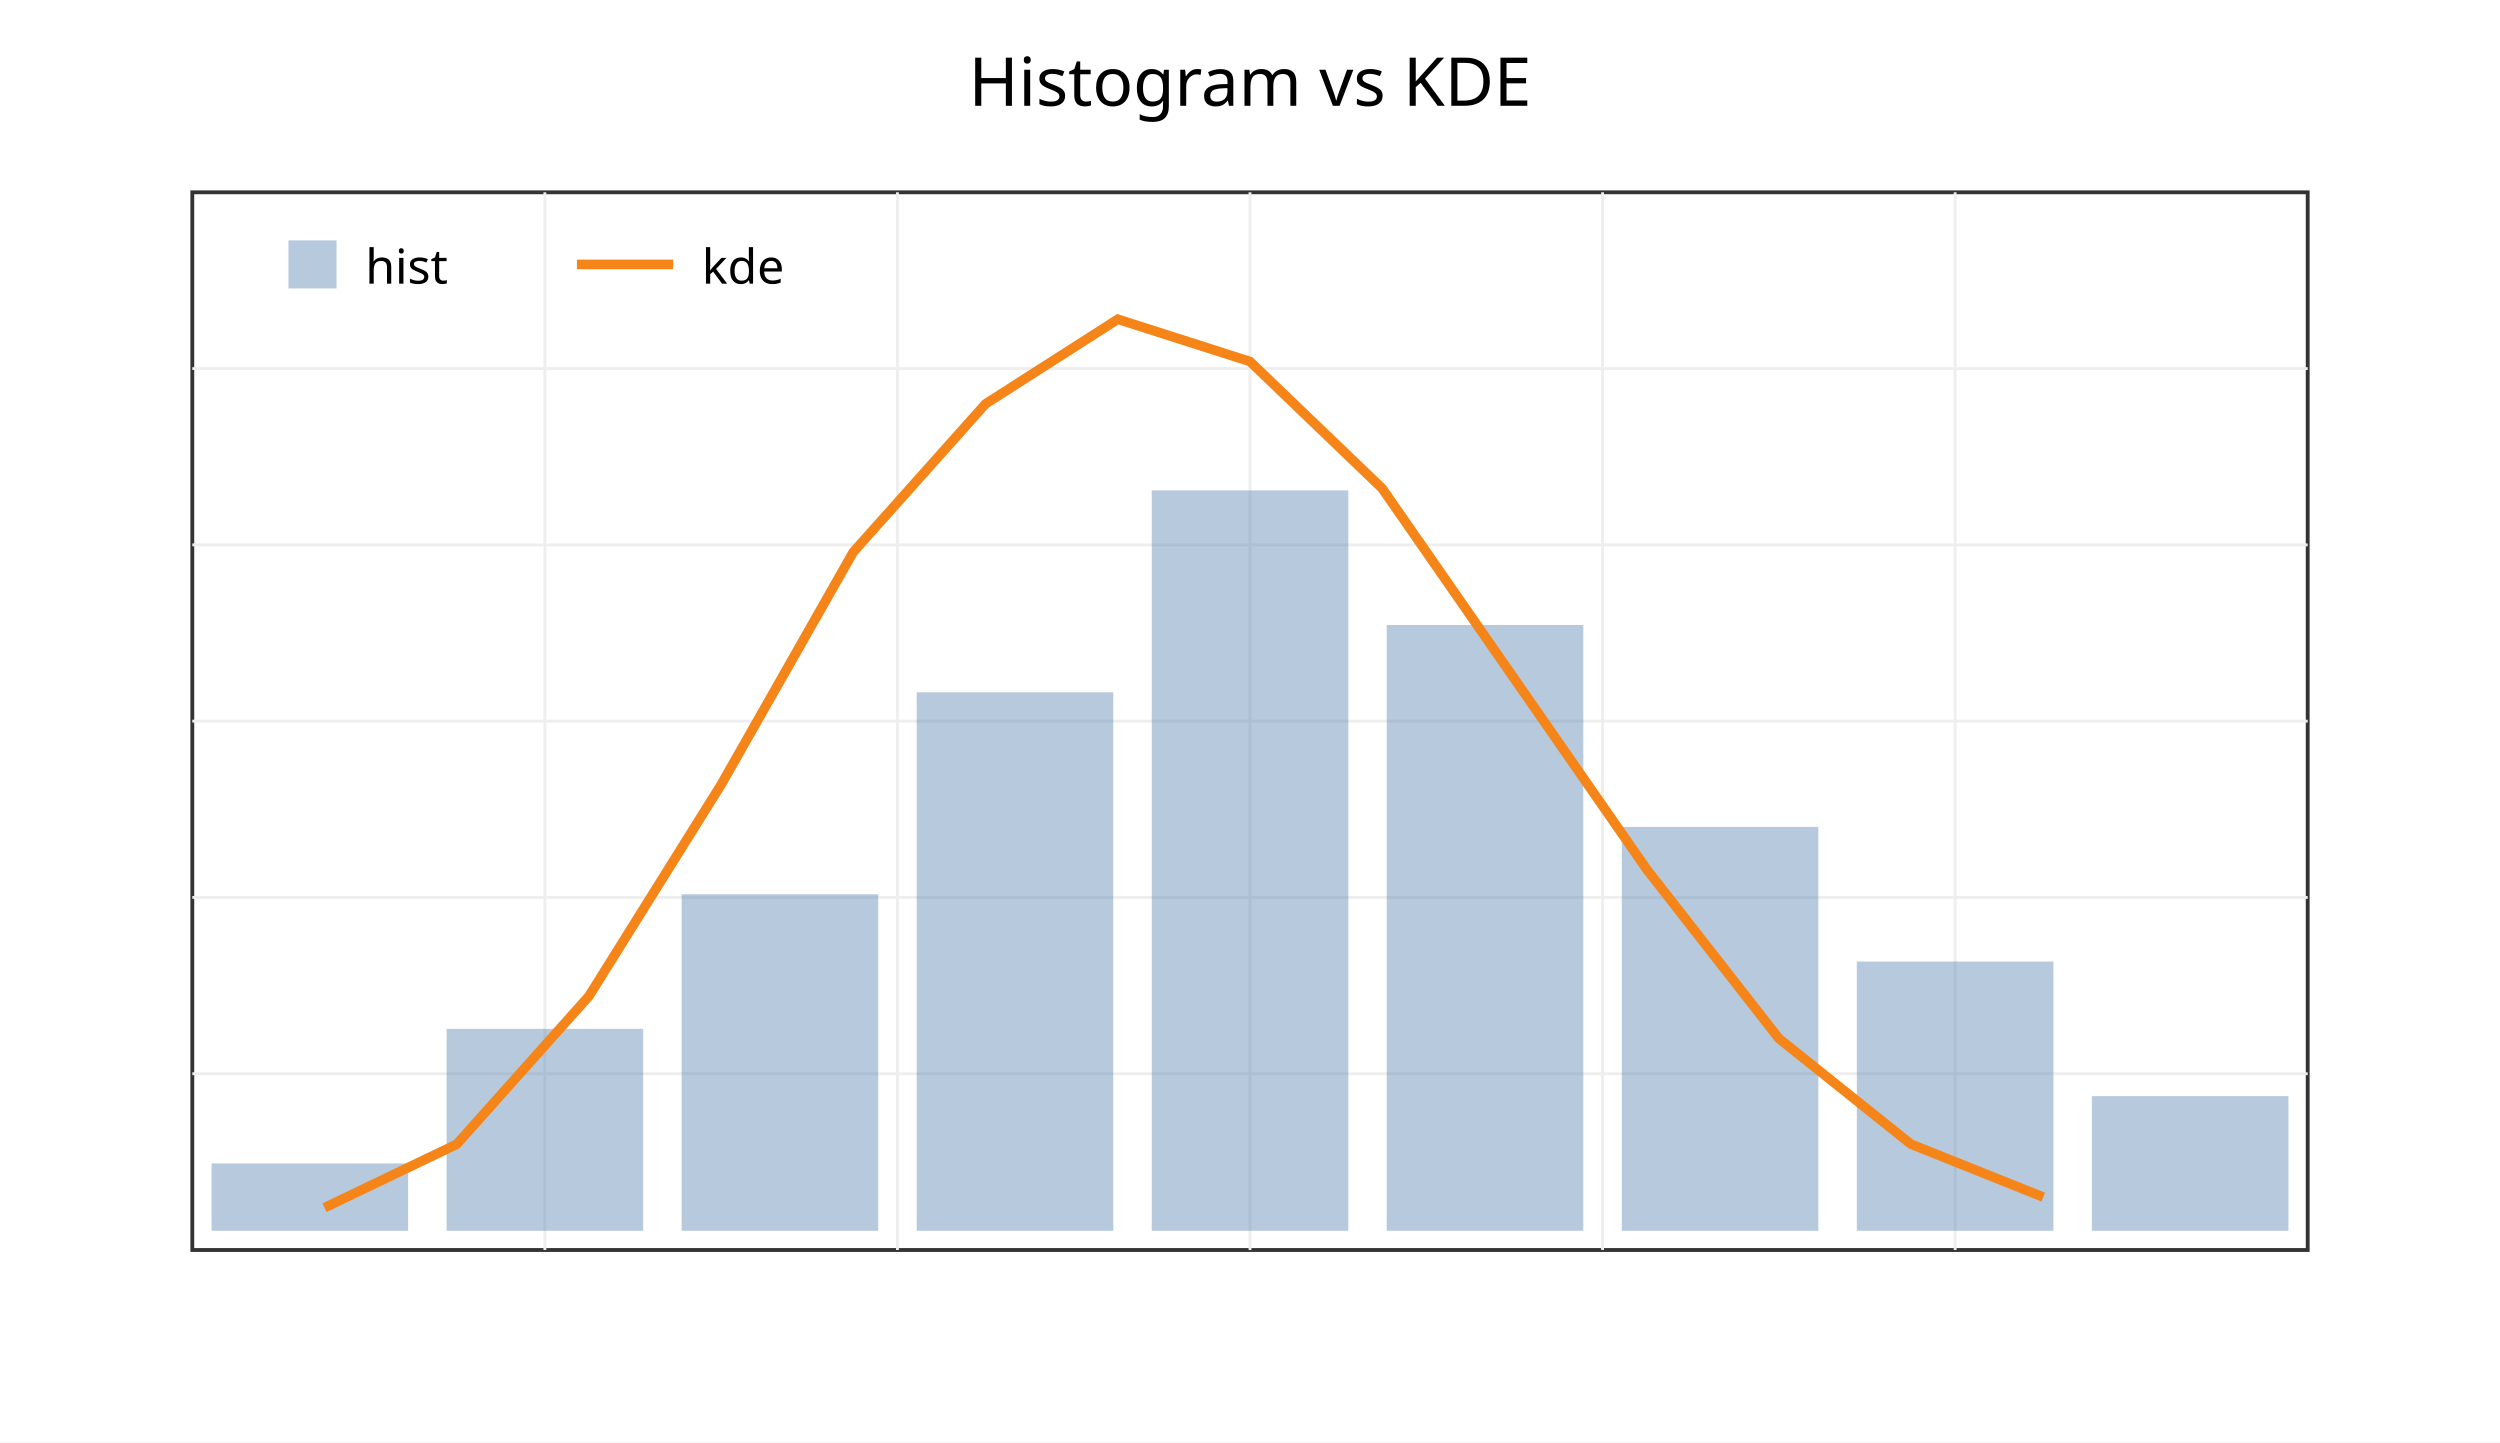
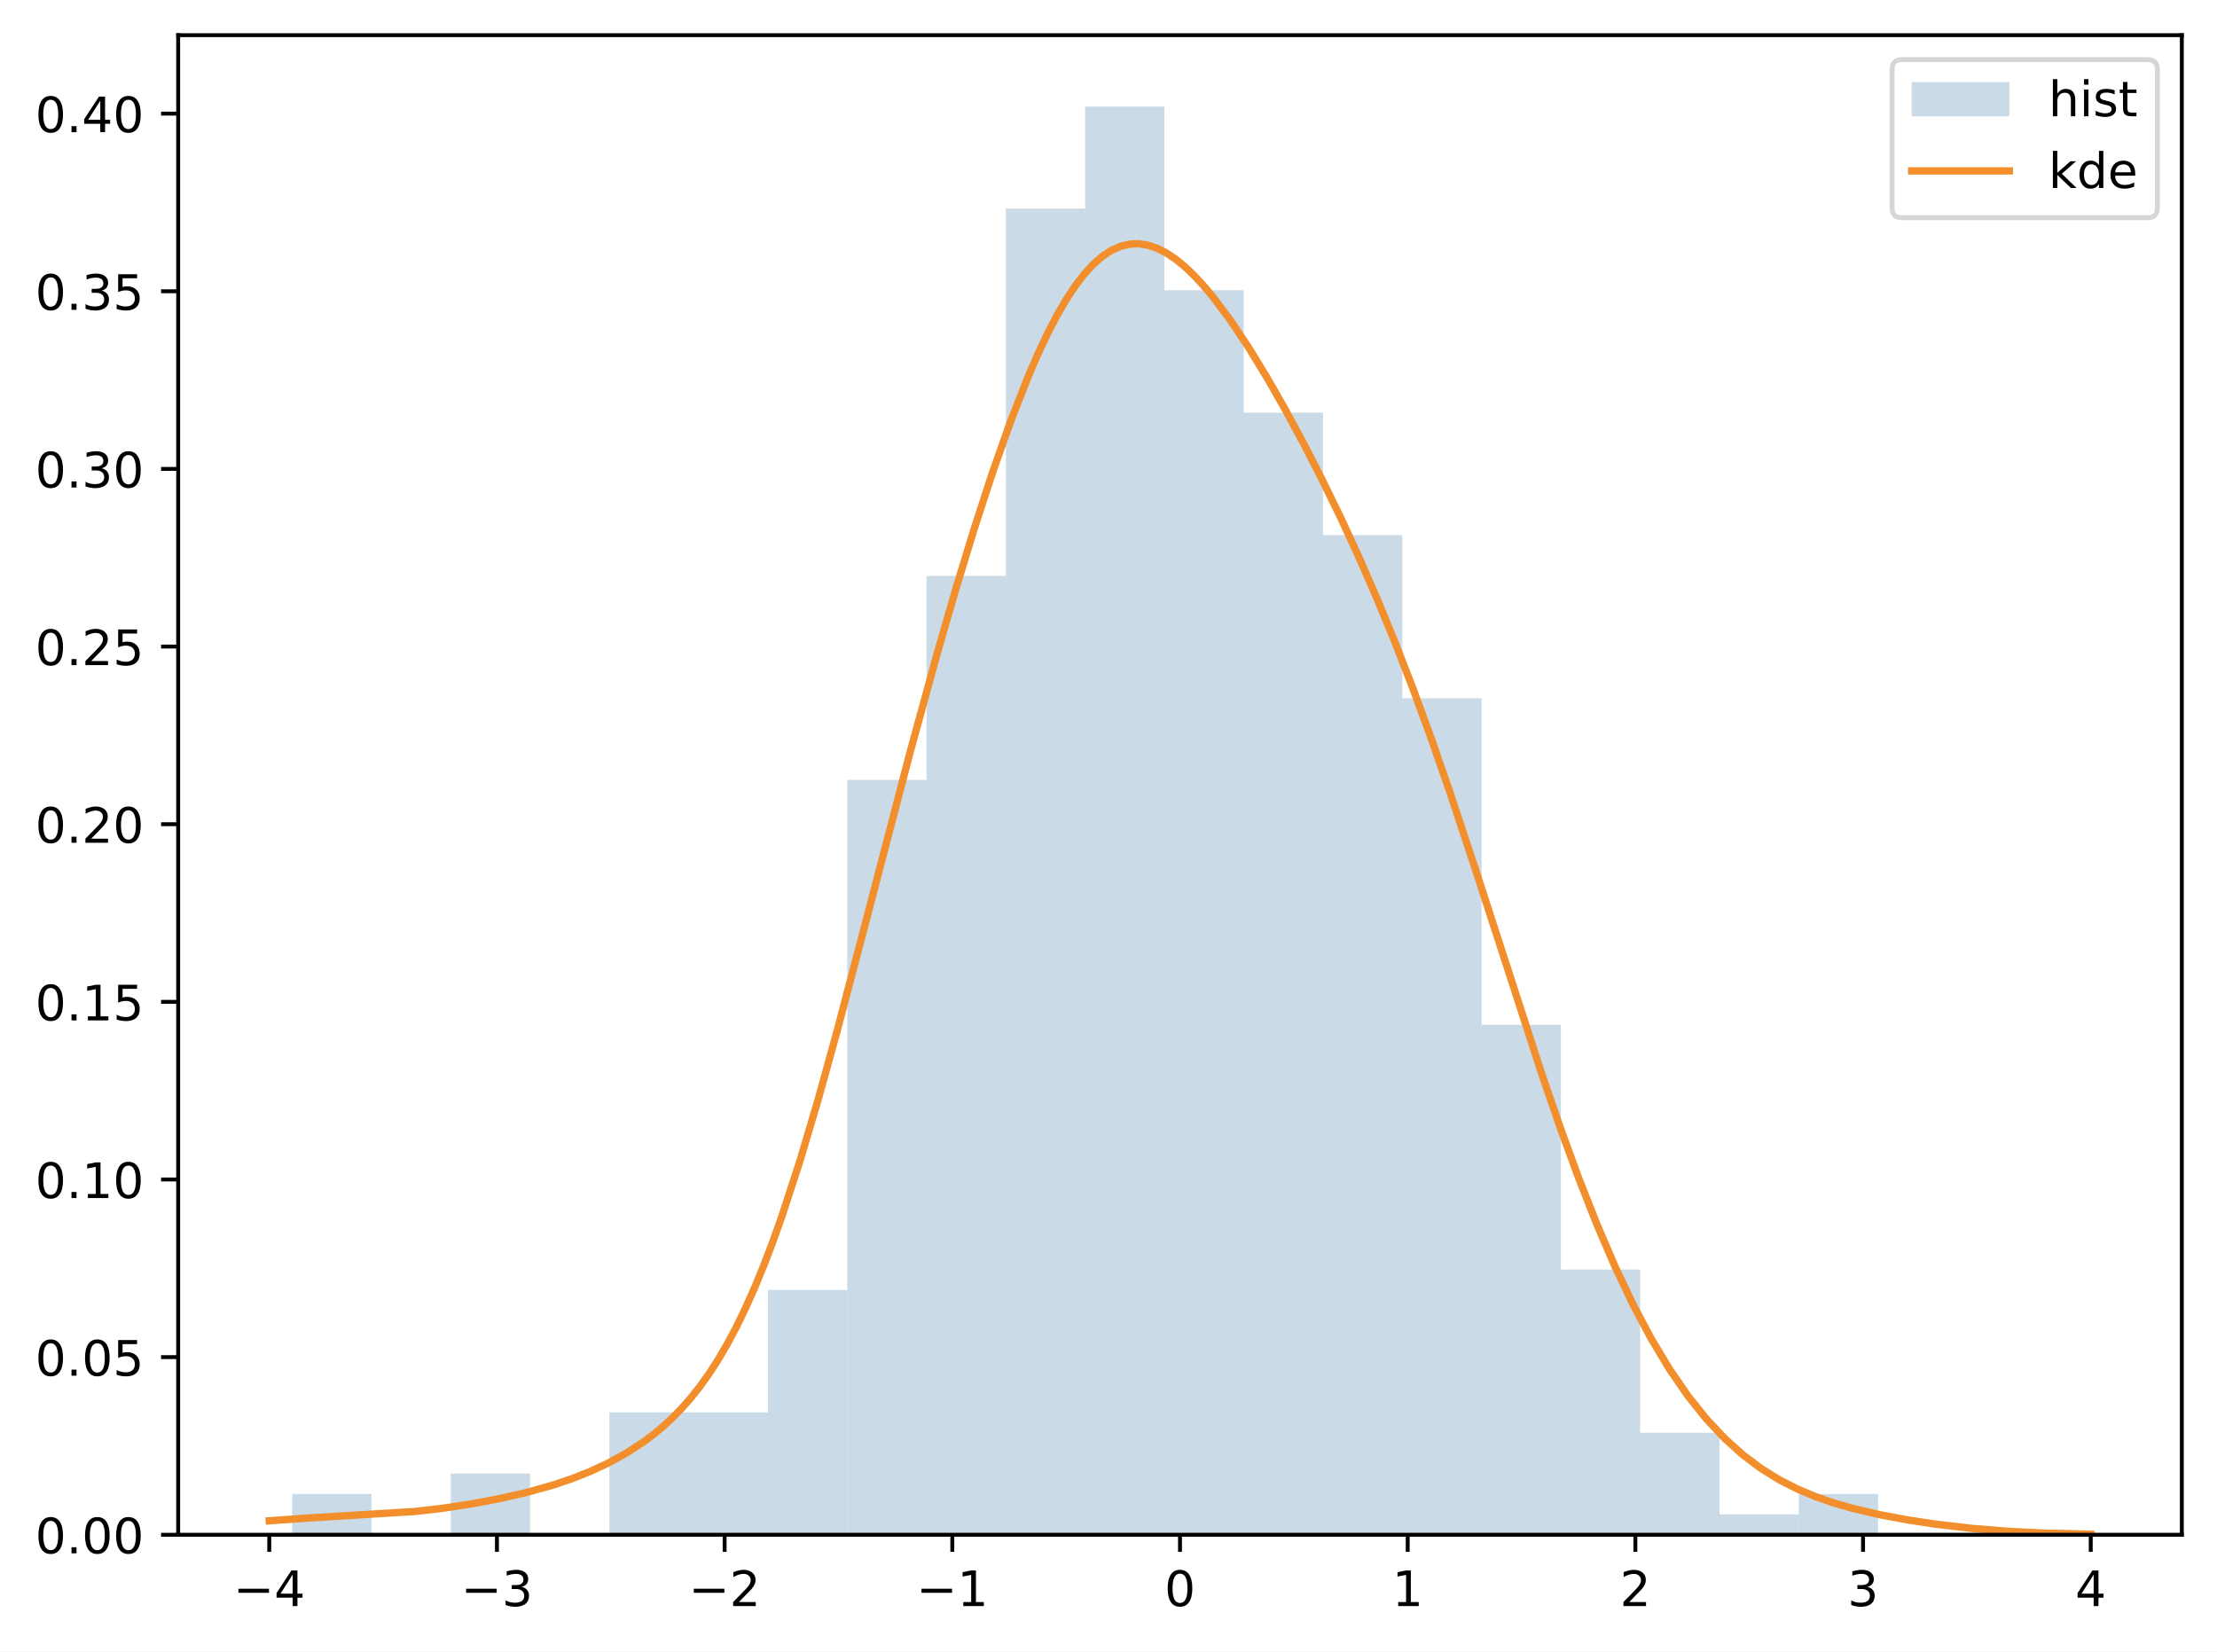
- <svg xmlns="http://www.w3.org/2000/svg" width="520" height="300" viewBox="0 0 520 300">
-   <rect width="100%" height="100%" fill="white" />
-   <text x="260" y="22" font-size="14" text-anchor="middle" font-family="sans-serif">Histogram vs KDE</text>
-   <rect x="40" y="40" width="440" height="220" fill="none" stroke="#333" stroke-width="0.8" />
-   <line x1="113.333" y1="40" x2="113.333" y2="260" stroke="#eee" stroke-width="0.6" />
-   <line x1="40" y1="76.667" x2="480" y2="76.667" stroke="#eee" stroke-width="0.6" />
-   <line x1="186.667" y1="40" x2="186.667" y2="260" stroke="#eee" stroke-width="0.6" />
-   <line x1="40" y1="113.333" x2="480" y2="113.333" stroke="#eee" stroke-width="0.6" />
-   <line x1="260.0" y1="40" x2="260.0" y2="260" stroke="#eee" stroke-width="0.6" />
-   <line x1="40" y1="150.0" x2="480" y2="150.0" stroke="#eee" stroke-width="0.6" />
-   <line x1="333.333" y1="40" x2="333.333" y2="260" stroke="#eee" stroke-width="0.6" />
-   <line x1="40" y1="186.667" x2="480" y2="186.667" stroke="#eee" stroke-width="0.6" />
-   <line x1="406.667" y1="40" x2="406.667" y2="260" stroke="#eee" stroke-width="0.6" />
-   <line x1="40" y1="223.333" x2="480" y2="223.333" stroke="#eee" stroke-width="0.6" />
-   <rect x="44.00" y="242.00" width="40.89" height="14.00" fill="#4C78A8" fill-opacity="0.4" />
-   <rect x="92.89" y="214.00" width="40.89" height="42.00" fill="#4C78A8" fill-opacity="0.4" />
-   <rect x="141.78" y="186.00" width="40.89" height="70.00" fill="#4C78A8" fill-opacity="0.4" />
-   <rect x="190.67" y="144.00" width="40.89" height="112.00" fill="#4C78A8" fill-opacity="0.4" />
-   <rect x="239.56" y="102.00" width="40.89" height="154.00" fill="#4C78A8" fill-opacity="0.4" />
-   <rect x="288.44" y="130.00" width="40.89" height="126.00" fill="#4C78A8" fill-opacity="0.4" />
-   <rect x="337.33" y="172.00" width="40.89" height="84.00" fill="#4C78A8" fill-opacity="0.4" />
-   <rect x="386.22" y="200.00" width="40.89" height="56.00" fill="#4C78A8" fill-opacity="0.4" />
-   <rect x="435.11" y="228.00" width="40.89" height="28.00" fill="#4C78A8" fill-opacity="0.4" />
-   <path d="M67.50,251.20 L95.00,238.00 L122.50,207.20 L150.00,163.20 L177.50,114.80 L205.00,84.00 L232.50,66.40 L260.00,75.20 L287.50,101.60 L315.00,141.20 L342.50,180.80 L370.00,216.00 L397.50,238.00 L425.00,249.00" fill="none" stroke="#F58518" stroke-width="2" />
-   <rect x="60" y="50" width="10" height="10" fill="#4C78A8" fill-opacity="0.4" />
-   <text x="76" y="59" font-size="10" font-family="sans-serif">hist</text>
-   <line x1="120" y1="55" x2="140" y2="55" stroke="#F58518" stroke-width="2" />
-   <text x="146" y="59" font-size="10" font-family="sans-serif">kde</text>
+ <svg xmlns="http://www.w3.org/2000/svg" xmlns:xlink="http://www.w3.org/1999/xlink" width="453.726pt" height="337.998pt" viewBox="0 0 453.726 337.998" version="1.1">
+   <defs>
+     <style type="text/css">*{stroke-linejoin: round; stroke-linecap: butt}</style>
+   </defs>
+   <g id="figure_1">
+     <g id="patch_1">
+       <path d="M 0 337.998  L 453.726 337.998  L 453.726 0  L 0 0  z " style="fill: #ffffff" />
+     </g>
+     <g id="axes_1">
+       <g id="patch_2">
+         <path d="M 36.466 314.12  L 446.526 314.12  L 446.526 7.2  L 36.466 7.2  z " style="fill: #ffffff" />
+       </g>
+       <g id="patch_3">
+         <path d="M 59.791 314.12  L 76.02 314.12  L 76.02 305.768  L 59.791 305.768  z " clip-path="url(#p39918ff822)" style="fill: #7aa6c2; opacity: 0.4" />
+       </g>
+       <g id="patch_4">
+         <path d="M 76.02 314.12  L 92.249 314.12  L 92.249 314.12  L 76.02 314.12  z " clip-path="url(#p39918ff822)" style="fill: #7aa6c2; opacity: 0.4" />
+       </g>
+       <g id="patch_5">
+         <path d="M 92.249 314.12  L 108.478 314.12  L 108.478 301.593  L 92.249 301.593  z " clip-path="url(#p39918ff822)" style="fill: #7aa6c2; opacity: 0.4" />
+       </g>
+       <g id="patch_6">
+         <path d="M 108.478 314.12  L 124.706 314.12  L 124.706 314.12  L 108.478 314.12  z " clip-path="url(#p39918ff822)" style="fill: #7aa6c2; opacity: 0.4" />
+       </g>
+       <g id="patch_7">
+         <path d="M 124.706 314.12  L 140.935 314.12  L 140.935 289.065  L 124.706 289.065  z " clip-path="url(#p39918ff822)" style="fill: #7aa6c2; opacity: 0.4" />
+       </g>
+       <g id="patch_8">
+         <path d="M 140.935 314.12  L 157.164 314.12  L 157.164 289.065  L 140.935 289.065  z " clip-path="url(#p39918ff822)" style="fill: #7aa6c2; opacity: 0.4" />
+       </g>
+       <g id="patch_9">
+         <path d="M 157.164 314.12  L 173.393 314.12  L 173.393 264.011  L 157.164 264.011  z " clip-path="url(#p39918ff822)" style="fill: #7aa6c2; opacity: 0.4" />
+       </g>
+       <g id="patch_10">
+         <path d="M 173.393 314.12  L 189.621 314.12  L 189.621 159.616  L 173.393 159.616  z " clip-path="url(#p39918ff822)" style="fill: #7aa6c2; opacity: 0.4" />
+       </g>
+       <g id="patch_11">
+         <path d="M 189.621 314.12  L 205.85 314.12  L 205.85 117.858  L 189.621 117.858  z " clip-path="url(#p39918ff822)" style="fill: #7aa6c2; opacity: 0.4" />
+       </g>
+       <g id="patch_12">
+         <path d="M 205.85 314.12  L 222.079 314.12  L 222.079 42.694  L 205.85 42.694  z " clip-path="url(#p39918ff822)" style="fill: #7aa6c2; opacity: 0.4" />
+       </g>
+       <g id="patch_13">
+         <path d="M 222.079 314.12  L 238.307 314.12  L 238.307 21.815  L 222.079 21.815  z " clip-path="url(#p39918ff822)" style="fill: #7aa6c2; opacity: 0.4" />
+       </g>
+       <g id="patch_14">
+         <path d="M 238.307 314.12  L 254.536 314.12  L 254.536 59.397  L 238.307 59.397  z " clip-path="url(#p39918ff822)" style="fill: #7aa6c2; opacity: 0.4" />
+       </g>
+       <g id="patch_15">
+         <path d="M 254.536 314.12  L 270.765 314.12  L 270.765 84.452  L 254.536 84.452  z " clip-path="url(#p39918ff822)" style="fill: #7aa6c2; opacity: 0.4" />
+       </g>
+       <g id="patch_16">
+         <path d="M 270.765 314.12  L 286.994 314.12  L 286.994 109.507  L 270.765 109.507  z " clip-path="url(#p39918ff822)" style="fill: #7aa6c2; opacity: 0.4" />
+       </g>
+       <g id="patch_17">
+         <path d="M 286.994 314.12  L 303.222 314.12  L 303.222 142.913  L 286.994 142.913  z " clip-path="url(#p39918ff822)" style="fill: #7aa6c2; opacity: 0.4" />
+       </g>
+       <g id="patch_18">
+         <path d="M 303.222 314.12  L 319.451 314.12  L 319.451 209.725  L 303.222 209.725  z " clip-path="url(#p39918ff822)" style="fill: #7aa6c2; opacity: 0.4" />
+       </g>
+       <g id="patch_19">
+         <path d="M 319.451 314.12  L 335.68 314.12  L 335.68 259.835  L 319.451 259.835  z " clip-path="url(#p39918ff822)" style="fill: #7aa6c2; opacity: 0.4" />
+       </g>
+       <g id="patch_20">
+         <path d="M 335.68 314.12  L 351.909 314.12  L 351.909 293.241  L 335.68 293.241  z " clip-path="url(#p39918ff822)" style="fill: #7aa6c2; opacity: 0.4" />
+       </g>
+       <g id="patch_21">
+         <path d="M 351.909 314.12  L 368.137 314.12  L 368.137 309.944  L 351.909 309.944  z " clip-path="url(#p39918ff822)" style="fill: #7aa6c2; opacity: 0.4" />
+       </g>
+       <g id="patch_22">
+         <path d="M 368.137 314.12  L 384.366 314.12  L 384.366 305.768  L 368.137 305.768  z " clip-path="url(#p39918ff822)" style="fill: #7aa6c2; opacity: 0.4" />
+       </g>
+       <g id="matplotlib.axis_1">
+         <g id="xtick_1">
+           <g id="line2d_1">
+             <defs>
+               <path id="mbfb8df95d4" d="M 0 0  L 0 3.5  " style="stroke: #000000; stroke-width: 0.8" />
+             </defs>
+             <g>
+               <use xlink:href="#mbfb8df95d4" x="55.105" y="314.12" style="stroke: #000000; stroke-width: 0.8" />
+             </g>
+           </g>
+           <g id="text_1">
+             <g transform="translate(47.73362 328.7184) scale(0.1 -0.1)">
+               <defs>
+                 <path id="DejaVuSans-2212" d="M 678 2272  L 4684 2272  L 4684 1741  L 678 1741  L 678 2272  z " transform="scale(0.015625)" />
+                 <path id="DejaVuSans-34" d="M 2419 4116  L 825 1625  L 2419 1625  L 2419 4116  z M 2253 4666  L 3047 4666  L 3047 1625  L 3713 1625  L 3713 1100  L 3047 1100  L 3047 0  L 2419 0  L 2419 1100  L 313 1100  L 313 1709  L 2253 4666  z " transform="scale(0.015625)" />
+               </defs>
+               <use xlink:href="#DejaVuSans-2212" />
+               <use xlink:href="#DejaVuSans-34" transform="translate(83.78906 0)" />
+             </g>
+           </g>
+         </g>
+         <g id="xtick_2">
+           <g id="line2d_2">
+             <g>
+               <use xlink:href="#mbfb8df95d4" x="101.702" y="314.12" style="stroke: #000000; stroke-width: 0.8" />
+             </g>
+           </g>
+           <g id="text_2">
+             <g transform="translate(94.33135 328.7184) scale(0.1 -0.1)">
+               <defs>
+                 <path id="DejaVuSans-33" d="M 2597 2516  Q 3050 2419 3304 2112  Q 3559 1806 3559 1356  Q 3559 666 3084 287  Q 2609 -91 1734 -91  Q 1441 -91 1130 -33  Q 819 25 488 141  L 488 750  Q 750 597 1062 519  Q 1375 441 1716 441  Q 2309 441 2620 675  Q 2931 909 2931 1356  Q 2931 1769 2642 2001  Q 2353 2234 1838 2234  L 1294 2234  L 1294 2753  L 1863 2753  Q 2328 2753 2575 2939  Q 2822 3125 2822 3475  Q 2822 3834 2567 4026  Q 2313 4219 1838 4219  Q 1578 4219 1281 4162  Q 984 4106 628 3988  L 628 4550  Q 988 4650 1302 4700  Q 1616 4750 1894 4750  Q 2613 4750 3031 4423  Q 3450 4097 3450 3541  Q 3450 3153 3228 2886  Q 3006 2619 2597 2516  z " transform="scale(0.015625)" />
+               </defs>
+               <use xlink:href="#DejaVuSans-2212" />
+               <use xlink:href="#DejaVuSans-33" transform="translate(83.78906 0)" />
+             </g>
+           </g>
+         </g>
+         <g id="xtick_3">
+           <g id="line2d_3">
+             <g>
+               <use xlink:href="#mbfb8df95d4" x="148.3" y="314.12" style="stroke: #000000; stroke-width: 0.8" />
+             </g>
+           </g>
+           <g id="text_3">
+             <g transform="translate(140.9291 328.7184) scale(0.1 -0.1)">
+               <defs>
+                 <path id="DejaVuSans-32" d="M 1228 531  L 3431 531  L 3431 0  L 469 0  L 469 531  Q 828 903 1448 1529  Q 2069 2156 2228 2338  Q 2531 2678 2651 2914  Q 2772 3150 2772 3378  Q 2772 3750 2511 3984  Q 2250 4219 1831 4219  Q 1534 4219 1204 4116  Q 875 4013 500 3803  L 500 4441  Q 881 4594 1212 4672  Q 1544 4750 1819 4750  Q 2544 4750 2975 4387  Q 3406 4025 3406 3419  Q 3406 3131 3298 2873  Q 3191 2616 2906 2266  Q 2828 2175 2409 1742  Q 1991 1309 1228 531  z " transform="scale(0.015625)" />
+               </defs>
+               <use xlink:href="#DejaVuSans-2212" />
+               <use xlink:href="#DejaVuSans-32" transform="translate(83.78906 0)" />
+             </g>
+           </g>
+         </g>
+         <g id="xtick_4">
+           <g id="line2d_4">
+             <g>
+               <use xlink:href="#mbfb8df95d4" x="194.898" y="314.12" style="stroke: #000000; stroke-width: 0.8" />
+             </g>
+           </g>
+           <g id="text_4">
+             <g transform="translate(187.5268 328.7184) scale(0.1 -0.1)">
+               <defs>
+                 <path id="DejaVuSans-31" d="M 794 531  L 1825 531  L 1825 4091  L 703 3866  L 703 4441  L 1819 4666  L 2450 4666  L 2450 531  L 3481 531  L 3481 0  L 794 0  L 794 531  z " transform="scale(0.015625)" />
+               </defs>
+               <use xlink:href="#DejaVuSans-2212" />
+               <use xlink:href="#DejaVuSans-31" transform="translate(83.78906 0)" />
+             </g>
+           </g>
+         </g>
+         <g id="xtick_5">
+           <g id="line2d_5">
+             <g>
+               <use xlink:href="#mbfb8df95d4" x="241.496" y="314.12" style="stroke: #000000; stroke-width: 0.8" />
+             </g>
+           </g>
+           <g id="text_5">
+             <g transform="translate(238.3144 328.7184) scale(0.1 -0.1)">
+               <defs>
+                 <path id="DejaVuSans-30" d="M 2034 4250  Q 1547 4250 1301 3770  Q 1056 3291 1056 2328  Q 1056 1369 1301 889  Q 1547 409 2034 409  Q 2525 409 2770 889  Q 3016 1369 3016 2328  Q 3016 3291 2770 3770  Q 2525 4250 2034 4250  z M 2034 4750  Q 2819 4750 3233 4129  Q 3647 3509 3647 2328  Q 3647 1150 3233 529  Q 2819 -91 2034 -91  Q 1250 -91 836 529  Q 422 1150 422 2328  Q 422 3509 836 4129  Q 1250 4750 2034 4750  z " transform="scale(0.015625)" />
+               </defs>
+               <use xlink:href="#DejaVuSans-30" />
+             </g>
+           </g>
+         </g>
+         <g id="xtick_6">
+           <g id="line2d_6">
+             <g>
+               <use xlink:href="#mbfb8df95d4" x="288.093" y="314.12" style="stroke: #000000; stroke-width: 0.8" />
+             </g>
+           </g>
+           <g id="text_6">
+             <g transform="translate(284.9121 328.7184) scale(0.1 -0.1)">
+               <use xlink:href="#DejaVuSans-31" />
+             </g>
+           </g>
+         </g>
+         <g id="xtick_7">
+           <g id="line2d_7">
+             <g>
+               <use xlink:href="#mbfb8df95d4" x="334.691" y="314.12" style="stroke: #000000; stroke-width: 0.8" />
+             </g>
+           </g>
+           <g id="text_7">
+             <g transform="translate(331.5098 328.7184) scale(0.1 -0.1)">
+               <use xlink:href="#DejaVuSans-32" />
+             </g>
+           </g>
+         </g>
+         <g id="xtick_8">
+           <g id="line2d_8">
+             <g>
+               <use xlink:href="#mbfb8df95d4" x="381.289" y="314.12" style="stroke: #000000; stroke-width: 0.8" />
+             </g>
+           </g>
+           <g id="text_8">
+             <g transform="translate(378.1076 328.7184) scale(0.1 -0.1)">
+               <use xlink:href="#DejaVuSans-33" />
+             </g>
+           </g>
+         </g>
+         <g id="xtick_9">
+           <g id="line2d_9">
+             <g>
+               <use xlink:href="#mbfb8df95d4" x="427.887" y="314.12" style="stroke: #000000; stroke-width: 0.8" />
+             </g>
+           </g>
+           <g id="text_9">
+             <g transform="translate(424.7053 328.7184) scale(0.1 -0.1)">
+               <use xlink:href="#DejaVuSans-34" />
+             </g>
+           </g>
+         </g>
+       </g>
+       <g id="matplotlib.axis_2">
+         <g id="ytick_1">
+           <g id="line2d_10">
+             <defs>
+               <path id="m75917383ef" d="M 0 0  L -3.5 0  " style="stroke: #000000; stroke-width: 0.8" />
+             </defs>
+             <g>
+               <use xlink:href="#m75917383ef" x="36.466" y="314.12" style="stroke: #000000; stroke-width: 0.8" />
+             </g>
+           </g>
+           <g id="text_10">
+             <g transform="translate(7.2 317.9192) scale(0.1 -0.1)">
+               <defs>
+                 <path id="DejaVuSans-2e" d="M 684 794  L 1344 794  L 1344 0  L 684 0  L 684 794  z " transform="scale(0.015625)" />
+               </defs>
+               <use xlink:href="#DejaVuSans-30" />
+               <use xlink:href="#DejaVuSans-2e" transform="translate(63.62305 0)" />
+               <use xlink:href="#DejaVuSans-30" transform="translate(95.41016 0)" />
+               <use xlink:href="#DejaVuSans-30" transform="translate(159.0332 0)" />
+             </g>
+           </g>
+         </g>
+         <g id="ytick_2">
+           <g id="line2d_11">
+             <g>
+               <use xlink:href="#m75917383ef" x="36.466" y="277.762" style="stroke: #000000; stroke-width: 0.8" />
+             </g>
+           </g>
+           <g id="text_11">
+             <g transform="translate(7.2 281.5614) scale(0.1 -0.1)">
+               <defs>
+                 <path id="DejaVuSans-35" d="M 691 4666  L 3169 4666  L 3169 4134  L 1269 4134  L 1269 2991  Q 1406 3038 1543 3061  Q 1681 3084 1819 3084  Q 2600 3084 3056 2656  Q 3513 2228 3513 1497  Q 3513 744 3044 326  Q 2575 -91 1722 -91  Q 1428 -91 1123 -41  Q 819 9 494 109  L 494 744  Q 775 591 1075 516  Q 1375 441 1709 441  Q 2250 441 2565 725  Q 2881 1009 2881 1497  Q 2881 1984 2565 2268  Q 2250 2553 1709 2553  Q 1456 2553 1204 2497  Q 953 2441 691 2322  L 691 4666  z " transform="scale(0.015625)" />
+               </defs>
+               <use xlink:href="#DejaVuSans-30" />
+               <use xlink:href="#DejaVuSans-2e" transform="translate(63.62305 0)" />
+               <use xlink:href="#DejaVuSans-30" transform="translate(95.41016 0)" />
+               <use xlink:href="#DejaVuSans-35" transform="translate(159.0332 0)" />
+             </g>
+           </g>
+         </g>
+         <g id="ytick_3">
+           <g id="line2d_12">
+             <g>
+               <use xlink:href="#m75917383ef" x="36.466" y="241.404" style="stroke: #000000; stroke-width: 0.8" />
+             </g>
+           </g>
+           <g id="text_12">
+             <g transform="translate(7.2 245.2036) scale(0.1 -0.1)">
+               <use xlink:href="#DejaVuSans-30" />
+               <use xlink:href="#DejaVuSans-2e" transform="translate(63.62305 0)" />
+               <use xlink:href="#DejaVuSans-31" transform="translate(95.41016 0)" />
+               <use xlink:href="#DejaVuSans-30" transform="translate(159.0332 0)" />
+             </g>
+           </g>
+         </g>
+         <g id="ytick_4">
+           <g id="line2d_13">
+             <g>
+               <use xlink:href="#m75917383ef" x="36.466" y="205.047" style="stroke: #000000; stroke-width: 0.8" />
+             </g>
+           </g>
+           <g id="text_13">
+             <g transform="translate(7.2 208.8458) scale(0.1 -0.1)">
+               <use xlink:href="#DejaVuSans-30" />
+               <use xlink:href="#DejaVuSans-2e" transform="translate(63.62305 0)" />
+               <use xlink:href="#DejaVuSans-31" transform="translate(95.41016 0)" />
+               <use xlink:href="#DejaVuSans-35" transform="translate(159.0332 0)" />
+             </g>
+           </g>
+         </g>
+         <g id="ytick_5">
+           <g id="line2d_14">
+             <g>
+               <use xlink:href="#m75917383ef" x="36.466" y="168.689" style="stroke: #000000; stroke-width: 0.8" />
+             </g>
+           </g>
+           <g id="text_14">
+             <g transform="translate(7.2 172.488) scale(0.1 -0.1)">
+               <use xlink:href="#DejaVuSans-30" />
+               <use xlink:href="#DejaVuSans-2e" transform="translate(63.62305 0)" />
+               <use xlink:href="#DejaVuSans-32" transform="translate(95.41016 0)" />
+               <use xlink:href="#DejaVuSans-30" transform="translate(159.0332 0)" />
+             </g>
+           </g>
+         </g>
+         <g id="ytick_6">
+           <g id="line2d_15">
+             <g>
+               <use xlink:href="#m75917383ef" x="36.466" y="132.331" style="stroke: #000000; stroke-width: 0.8" />
+             </g>
+           </g>
+           <g id="text_15">
+             <g transform="translate(7.2 136.1302) scale(0.1 -0.1)">
+               <use xlink:href="#DejaVuSans-30" />
+               <use xlink:href="#DejaVuSans-2e" transform="translate(63.62305 0)" />
+               <use xlink:href="#DejaVuSans-32" transform="translate(95.41016 0)" />
+               <use xlink:href="#DejaVuSans-35" transform="translate(159.0332 0)" />
+             </g>
+           </g>
+         </g>
+         <g id="ytick_7">
+           <g id="line2d_16">
+             <g>
+               <use xlink:href="#m75917383ef" x="36.466" y="95.973" style="stroke: #000000; stroke-width: 0.8" />
+             </g>
+           </g>
+           <g id="text_16">
+             <g transform="translate(7.2 99.77243) scale(0.1 -0.1)">
+               <use xlink:href="#DejaVuSans-30" />
+               <use xlink:href="#DejaVuSans-2e" transform="translate(63.62305 0)" />
+               <use xlink:href="#DejaVuSans-33" transform="translate(95.41016 0)" />
+               <use xlink:href="#DejaVuSans-30" transform="translate(159.0332 0)" />
+             </g>
+           </g>
+         </g>
+         <g id="ytick_8">
+           <g id="line2d_17">
+             <g>
+               <use xlink:href="#m75917383ef" x="36.466" y="59.615" style="stroke: #000000; stroke-width: 0.8" />
+             </g>
+           </g>
+           <g id="text_17">
+             <g transform="translate(7.2 63.41463) scale(0.1 -0.1)">
+               <use xlink:href="#DejaVuSans-30" />
+               <use xlink:href="#DejaVuSans-2e" transform="translate(63.62305 0)" />
+               <use xlink:href="#DejaVuSans-33" transform="translate(95.41016 0)" />
+               <use xlink:href="#DejaVuSans-35" transform="translate(159.0332 0)" />
+             </g>
+           </g>
+         </g>
+         <g id="ytick_9">
+           <g id="line2d_18">
+             <g>
+               <use xlink:href="#m75917383ef" x="36.466" y="23.258" style="stroke: #000000; stroke-width: 0.8" />
+             </g>
+           </g>
+           <g id="text_18">
+             <g transform="translate(7.2 27.05684) scale(0.1 -0.1)">
+               <use xlink:href="#DejaVuSans-30" />
+               <use xlink:href="#DejaVuSans-2e" transform="translate(63.62305 0)" />
+               <use xlink:href="#DejaVuSans-34" transform="translate(95.41016 0)" />
+               <use xlink:href="#DejaVuSans-30" transform="translate(159.0332 0)" />
+             </g>
+           </g>
+         </g>
+       </g>
+       <g id="line2d_19">
+         <path d="M 55.105 311.265  L 62.598 310.725  L 85.077 309.342  L 90.697 308.682  L 96.317 307.834  L 101.937 306.791  L 107.556 305.521  L 113.176 303.952  L 116.923 302.689  L 120.669 301.213  L 124.416 299.477  L 128.162 297.422  L 131.909 294.966  L 133.782 293.554  L 135.656 291.997  L 137.529 290.275  L 139.402 288.367  L 141.275 286.25  L 143.149 283.901  L 145.022 281.295  L 146.895 278.41  L 148.768 275.222  L 150.642 271.714  L 152.515 267.869  L 154.388 263.675  L 156.262 259.127  L 158.135 254.224  L 160.008 248.973  L 163.755 237.482  L 167.501 224.83  L 171.248 211.273  L 176.868 189.916  L 186.234 154.052  L 191.854 133.564  L 195.6 120.608  L 199.347 108.322  L 203.093 96.811  L 206.84 86.207  L 210.587 76.672  L 212.46 72.362  L 214.333 68.385  L 216.206 64.763  L 218.08 61.513  L 219.953 58.652  L 221.826 56.19  L 223.7 54.134  L 225.573 52.488  L 227.446 51.249  L 229.319 50.411  L 231.193 49.964  L 233.066 49.894  L 234.939 50.183  L 236.812 50.813  L 238.686 51.763  L 240.559 53.01  L 242.432 54.532  L 244.306 56.308  L 246.179 58.315  L 248.052 60.532  L 251.799 65.523  L 255.545 71.14  L 259.292 77.271  L 263.038 83.832  L 266.785 90.772  L 270.531 98.073  L 274.278 105.748  L 278.024 113.84  L 281.771 122.406  L 285.518 131.504  L 289.264 141.176  L 293.011 151.428  L 296.757 162.223  L 302.377 179.217  L 315.49 219.678  L 319.237 230.567  L 322.983 240.84  L 326.73 250.381  L 330.476 259.116  L 334.223 267.01  L 337.969 274.057  L 341.716 280.279  L 345.462 285.711  L 349.209 290.399  L 352.956 294.397  L 356.702 297.768  L 360.449 300.578  L 364.195 302.898  L 367.942 304.803  L 371.688 306.365  L 375.435 307.653  L 379.181 308.725  L 384.801 310.035  L 390.421 311.084  L 396.041 311.938  L 403.534 312.814  L 411.027 313.417  L 418.52 313.786  L 427.887 314.011  L 427.887 314.011  " clip-path="url(#p39918ff822)" style="fill: none; stroke: #f28e2b; stroke-width: 1.5; stroke-linecap: square" />
+       </g>
+       <g id="patch_23">
+         <path d="M 36.466 314.12  L 36.466 7.2  " style="fill: none; stroke: #000000; stroke-width: 0.8; stroke-linejoin: miter; stroke-linecap: square" />
+       </g>
+       <g id="patch_24">
+         <path d="M 446.526 314.12  L 446.526 7.2  " style="fill: none; stroke: #000000; stroke-width: 0.8; stroke-linejoin: miter; stroke-linecap: square" />
+       </g>
+       <g id="patch_25">
+         <path d="M 36.466 314.12  L 446.526 314.12  " style="fill: none; stroke: #000000; stroke-width: 0.8; stroke-linejoin: miter; stroke-linecap: square" />
+       </g>
+       <g id="patch_26">
+         <path d="M 36.466 7.2  L 446.526 7.2  " style="fill: none; stroke: #000000; stroke-width: 0.8; stroke-linejoin: miter; stroke-linecap: square" />
+       </g>
+       <g id="legend_1">
+         <g id="patch_27">
+           <path d="M 389.233 44.556  L 439.526 44.556  Q 441.526 44.556 441.526 42.556  L 441.526 14.2  Q 441.526 12.2 439.526 12.2  L 389.233 12.2  Q 387.233 12.2 387.233 14.2  L 387.233 42.556  Q 387.233 44.556 389.233 44.556  z " style="fill: #ffffff; opacity: 0.8; stroke: #cccccc; stroke-linejoin: miter" />
+         </g>
+         <g id="patch_28">
+           <path d="M 391.233 23.798  L 411.233 23.798  L 411.233 16.798  L 391.233 16.798  z " style="fill: #7aa6c2; opacity: 0.4" />
+         </g>
+         <g id="text_19">
+           <g transform="translate(419.2334 23.79844) scale(0.1 -0.1)">
+             <defs>
+               <path id="DejaVuSans-68" d="M 3513 2113  L 3513 0  L 2938 0  L 2938 2094  Q 2938 2591 2744 2837  Q 2550 3084 2163 3084  Q 1697 3084 1428 2787  Q 1159 2491 1159 1978  L 1159 0  L 581 0  L 581 4863  L 1159 4863  L 1159 2956  Q 1366 3272 1645 3428  Q 1925 3584 2291 3584  Q 2894 3584 3203 3211  Q 3513 2838 3513 2113  z " transform="scale(0.015625)" />
+               <path id="DejaVuSans-69" d="M 603 3500  L 1178 3500  L 1178 0  L 603 0  L 603 3500  z M 603 4863  L 1178 4863  L 1178 4134  L 603 4134  L 603 4863  z " transform="scale(0.015625)" />
+               <path id="DejaVuSans-73" d="M 2834 3397  L 2834 2853  Q 2591 2978 2328 3040  Q 2066 3103 1784 3103  Q 1356 3103 1142 2972  Q 928 2841 928 2578  Q 928 2378 1081 2264  Q 1234 2150 1697 2047  L 1894 2003  Q 2506 1872 2764 1633  Q 3022 1394 3022 966  Q 3022 478 2636 193  Q 2250 -91 1575 -91  Q 1294 -91 989 -36  Q 684 19 347 128  L 347 722  Q 666 556 975 473  Q 1284 391 1588 391  Q 1994 391 2212 530  Q 2431 669 2431 922  Q 2431 1156 2273 1281  Q 2116 1406 1581 1522  L 1381 1569  Q 847 1681 609 1914  Q 372 2147 372 2553  Q 372 3047 722 3315  Q 1072 3584 1716 3584  Q 2034 3584 2315 3537  Q 2597 3491 2834 3397  z " transform="scale(0.015625)" />
+               <path id="DejaVuSans-74" d="M 1172 4494  L 1172 3500  L 2356 3500  L 2356 3053  L 1172 3053  L 1172 1153  Q 1172 725 1289 603  Q 1406 481 1766 481  L 2356 481  L 2356 0  L 1766 0  Q 1100 0 847 248  Q 594 497 594 1153  L 594 3053  L 172 3053  L 172 3500  L 594 3500  L 594 4494  L 1172 4494  z " transform="scale(0.015625)" />
+             </defs>
+             <use xlink:href="#DejaVuSans-68" />
+             <use xlink:href="#DejaVuSans-69" transform="translate(63.37891 0)" />
+             <use xlink:href="#DejaVuSans-73" transform="translate(91.16211 0)" />
+             <use xlink:href="#DejaVuSans-74" transform="translate(143.2617 0)" />
+           </g>
+         </g>
+         <g id="line2d_20">
+           <path d="M 391.233 34.977  L 401.233 34.977  L 411.233 34.977  " style="fill: none; stroke: #f28e2b; stroke-width: 1.5; stroke-linecap: square" />
+         </g>
+         <g id="text_20">
+           <g transform="translate(419.2334 38.47656) scale(0.1 -0.1)">
+             <defs>
+               <path id="DejaVuSans-6b" d="M 581 4863  L 1159 4863  L 1159 1991  L 2875 3500  L 3609 3500  L 1753 1863  L 3688 0  L 2938 0  L 1159 1709  L 1159 0  L 581 0  L 581 4863  z " transform="scale(0.015625)" />
+               <path id="DejaVuSans-64" d="M 2906 2969  L 2906 4863  L 3481 4863  L 3481 0  L 2906 0  L 2906 525  Q 2725 213 2448 61  Q 2172 -91 1784 -91  Q 1150 -91 751 415  Q 353 922 353 1747  Q 353 2572 751 3078  Q 1150 3584 1784 3584  Q 2172 3584 2448 3432  Q 2725 3281 2906 2969  z M 947 1747  Q 947 1113 1208 752  Q 1469 391 1925 391  Q 2381 391 2643 752  Q 2906 1113 2906 1747  Q 2906 2381 2643 2742  Q 2381 3103 1925 3103  Q 1469 3103 1208 2742  Q 947 2381 947 1747  z " transform="scale(0.015625)" />
+               <path id="DejaVuSans-65" d="M 3597 1894  L 3597 1613  L 953 1613  Q 991 1019 1311 708  Q 1631 397 2203 397  Q 2534 397 2845 478  Q 3156 559 3463 722  L 3463 178  Q 3153 47 2828 -22  Q 2503 -91 2169 -91  Q 1331 -91 842 396  Q 353 884 353 1716  Q 353 2575 817 3079  Q 1281 3584 2069 3584  Q 2775 3584 3186 3129  Q 3597 2675 3597 1894  z M 3022 2063  Q 3016 2534 2758 2815  Q 2500 3097 2075 3097  Q 1594 3097 1305 2825  Q 1016 2553 972 2059  L 3022 2063  z " transform="scale(0.015625)" />
+             </defs>
+             <use xlink:href="#DejaVuSans-6b" />
+             <use xlink:href="#DejaVuSans-64" transform="translate(57.91016 0)" />
+             <use xlink:href="#DejaVuSans-65" transform="translate(121.3867 0)" />
+           </g>
+         </g>
+       </g>
+     </g>
+   </g>
+   <defs>
+     <clipPath id="p39918ff822">
+       <rect x="36.466" y="7.2" width="410.06" height="306.92" />
+     </clipPath>
+   </defs>
</svg>
